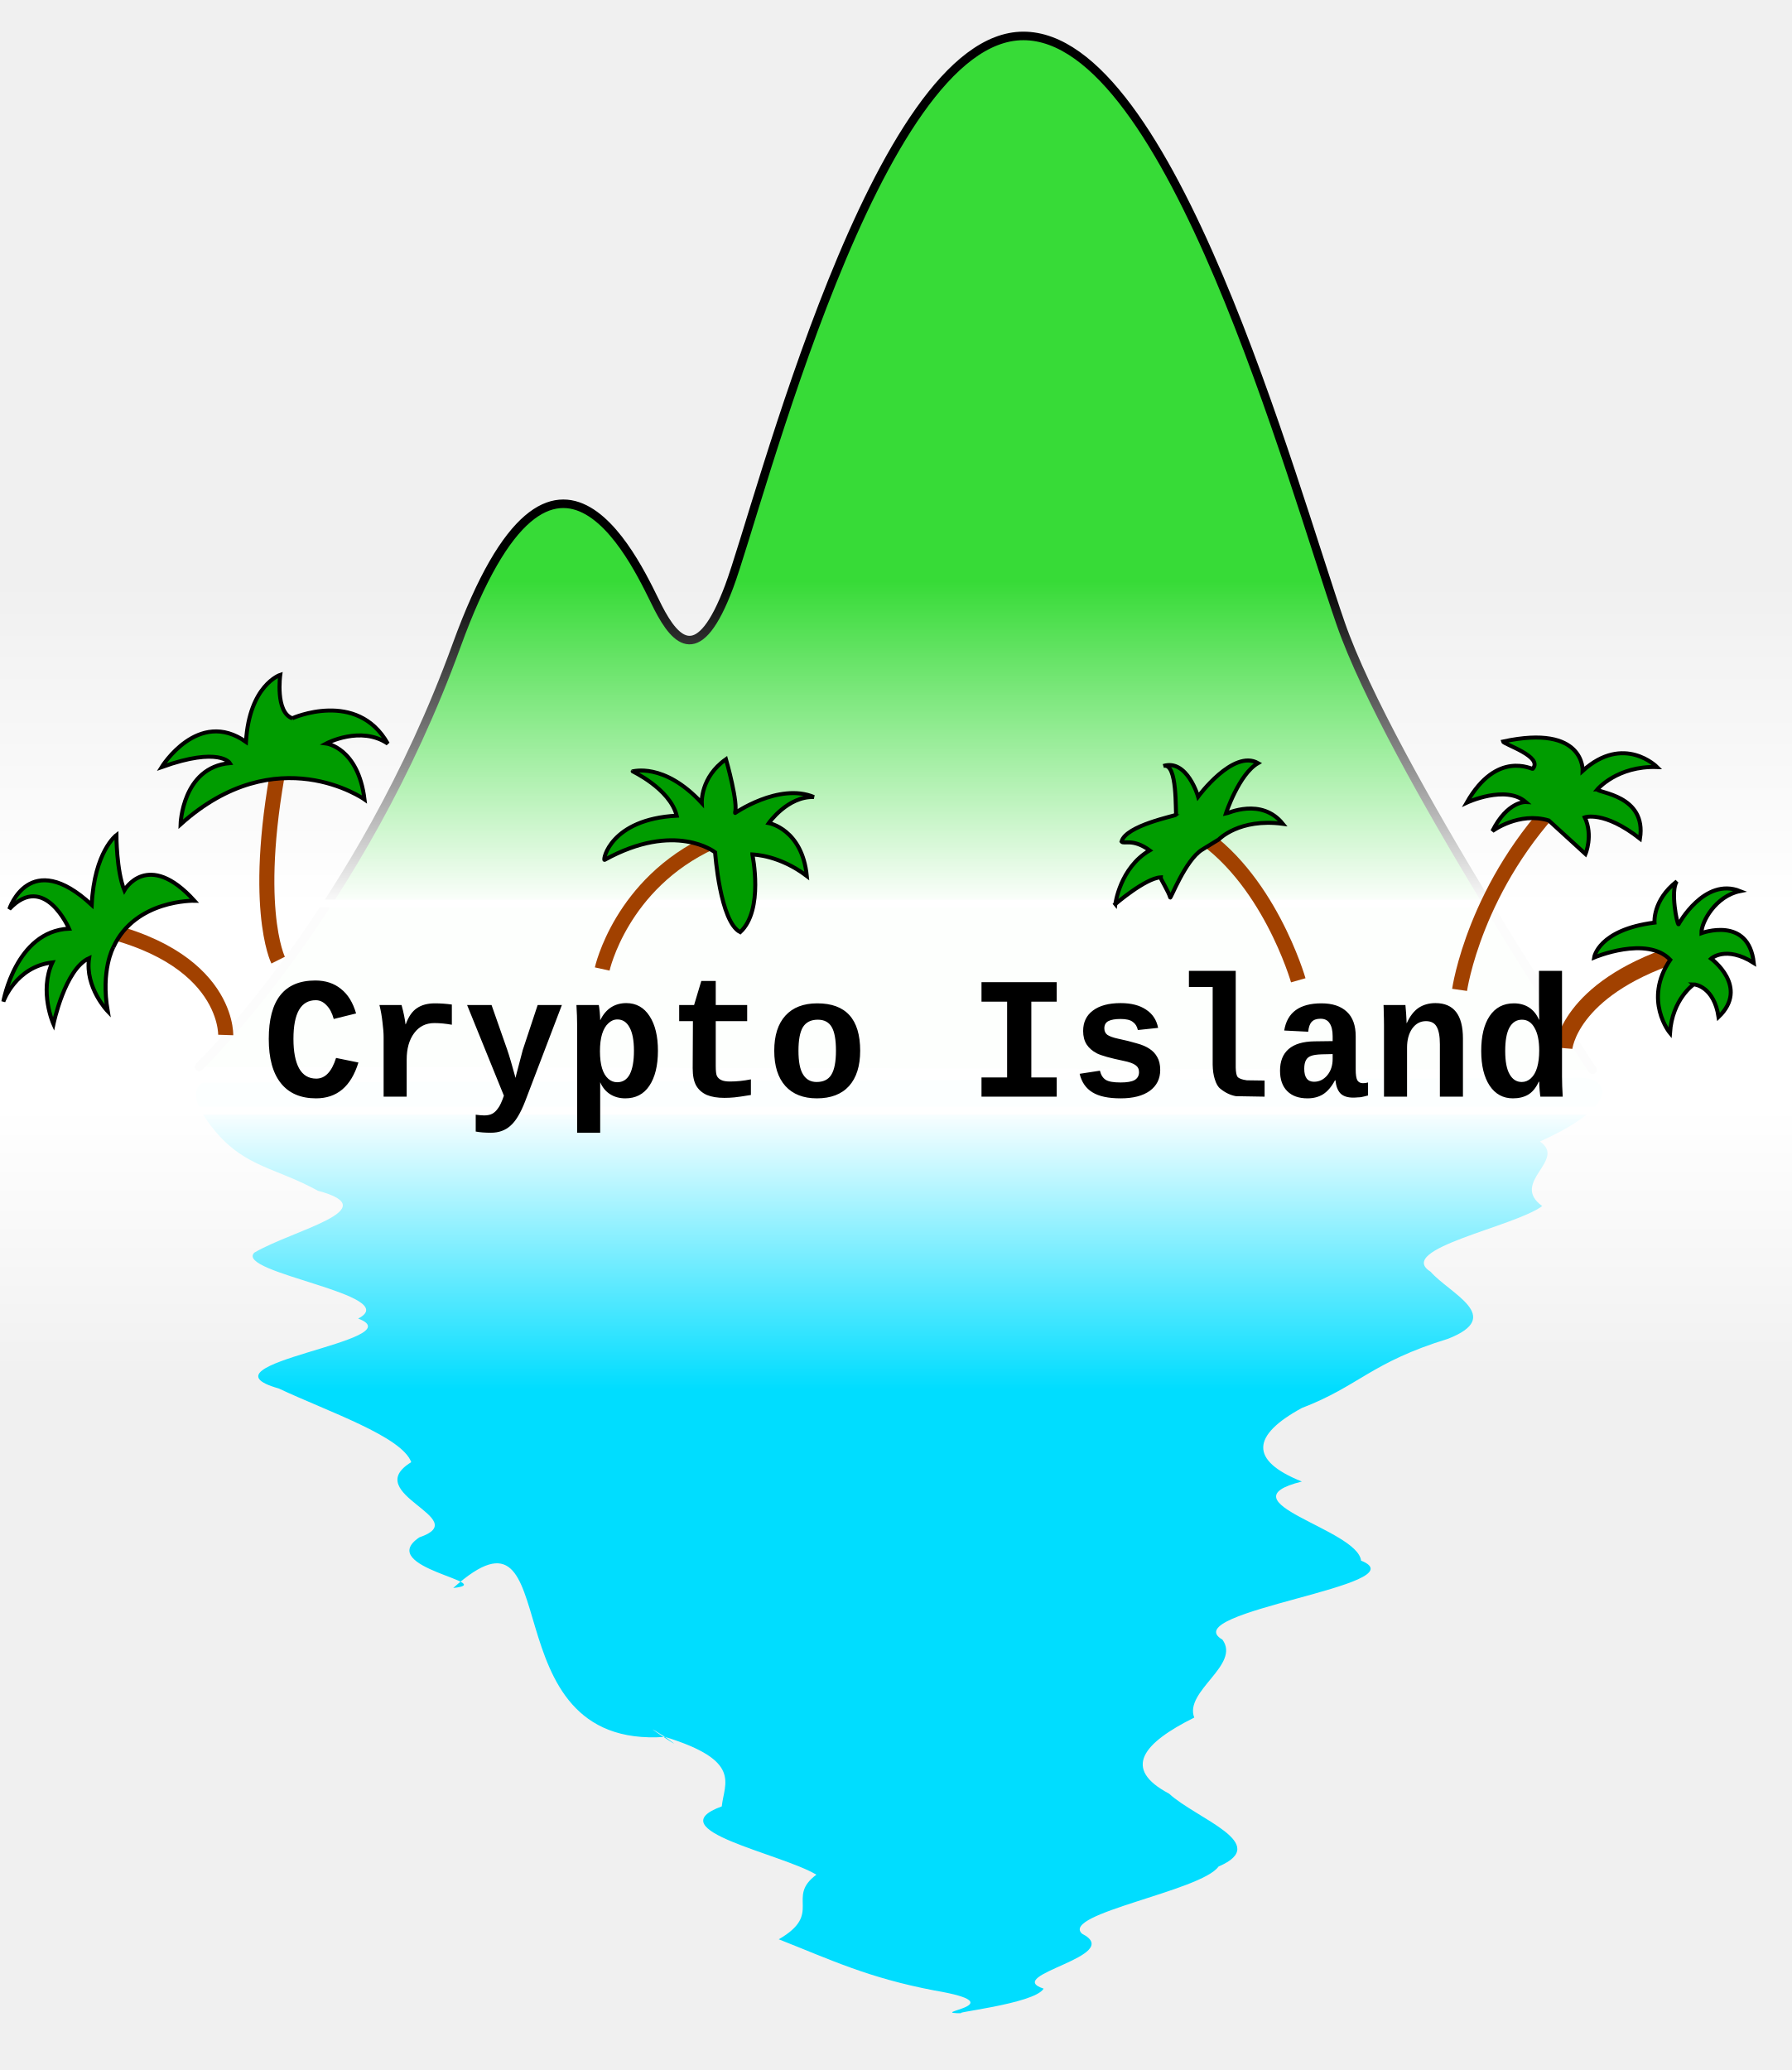
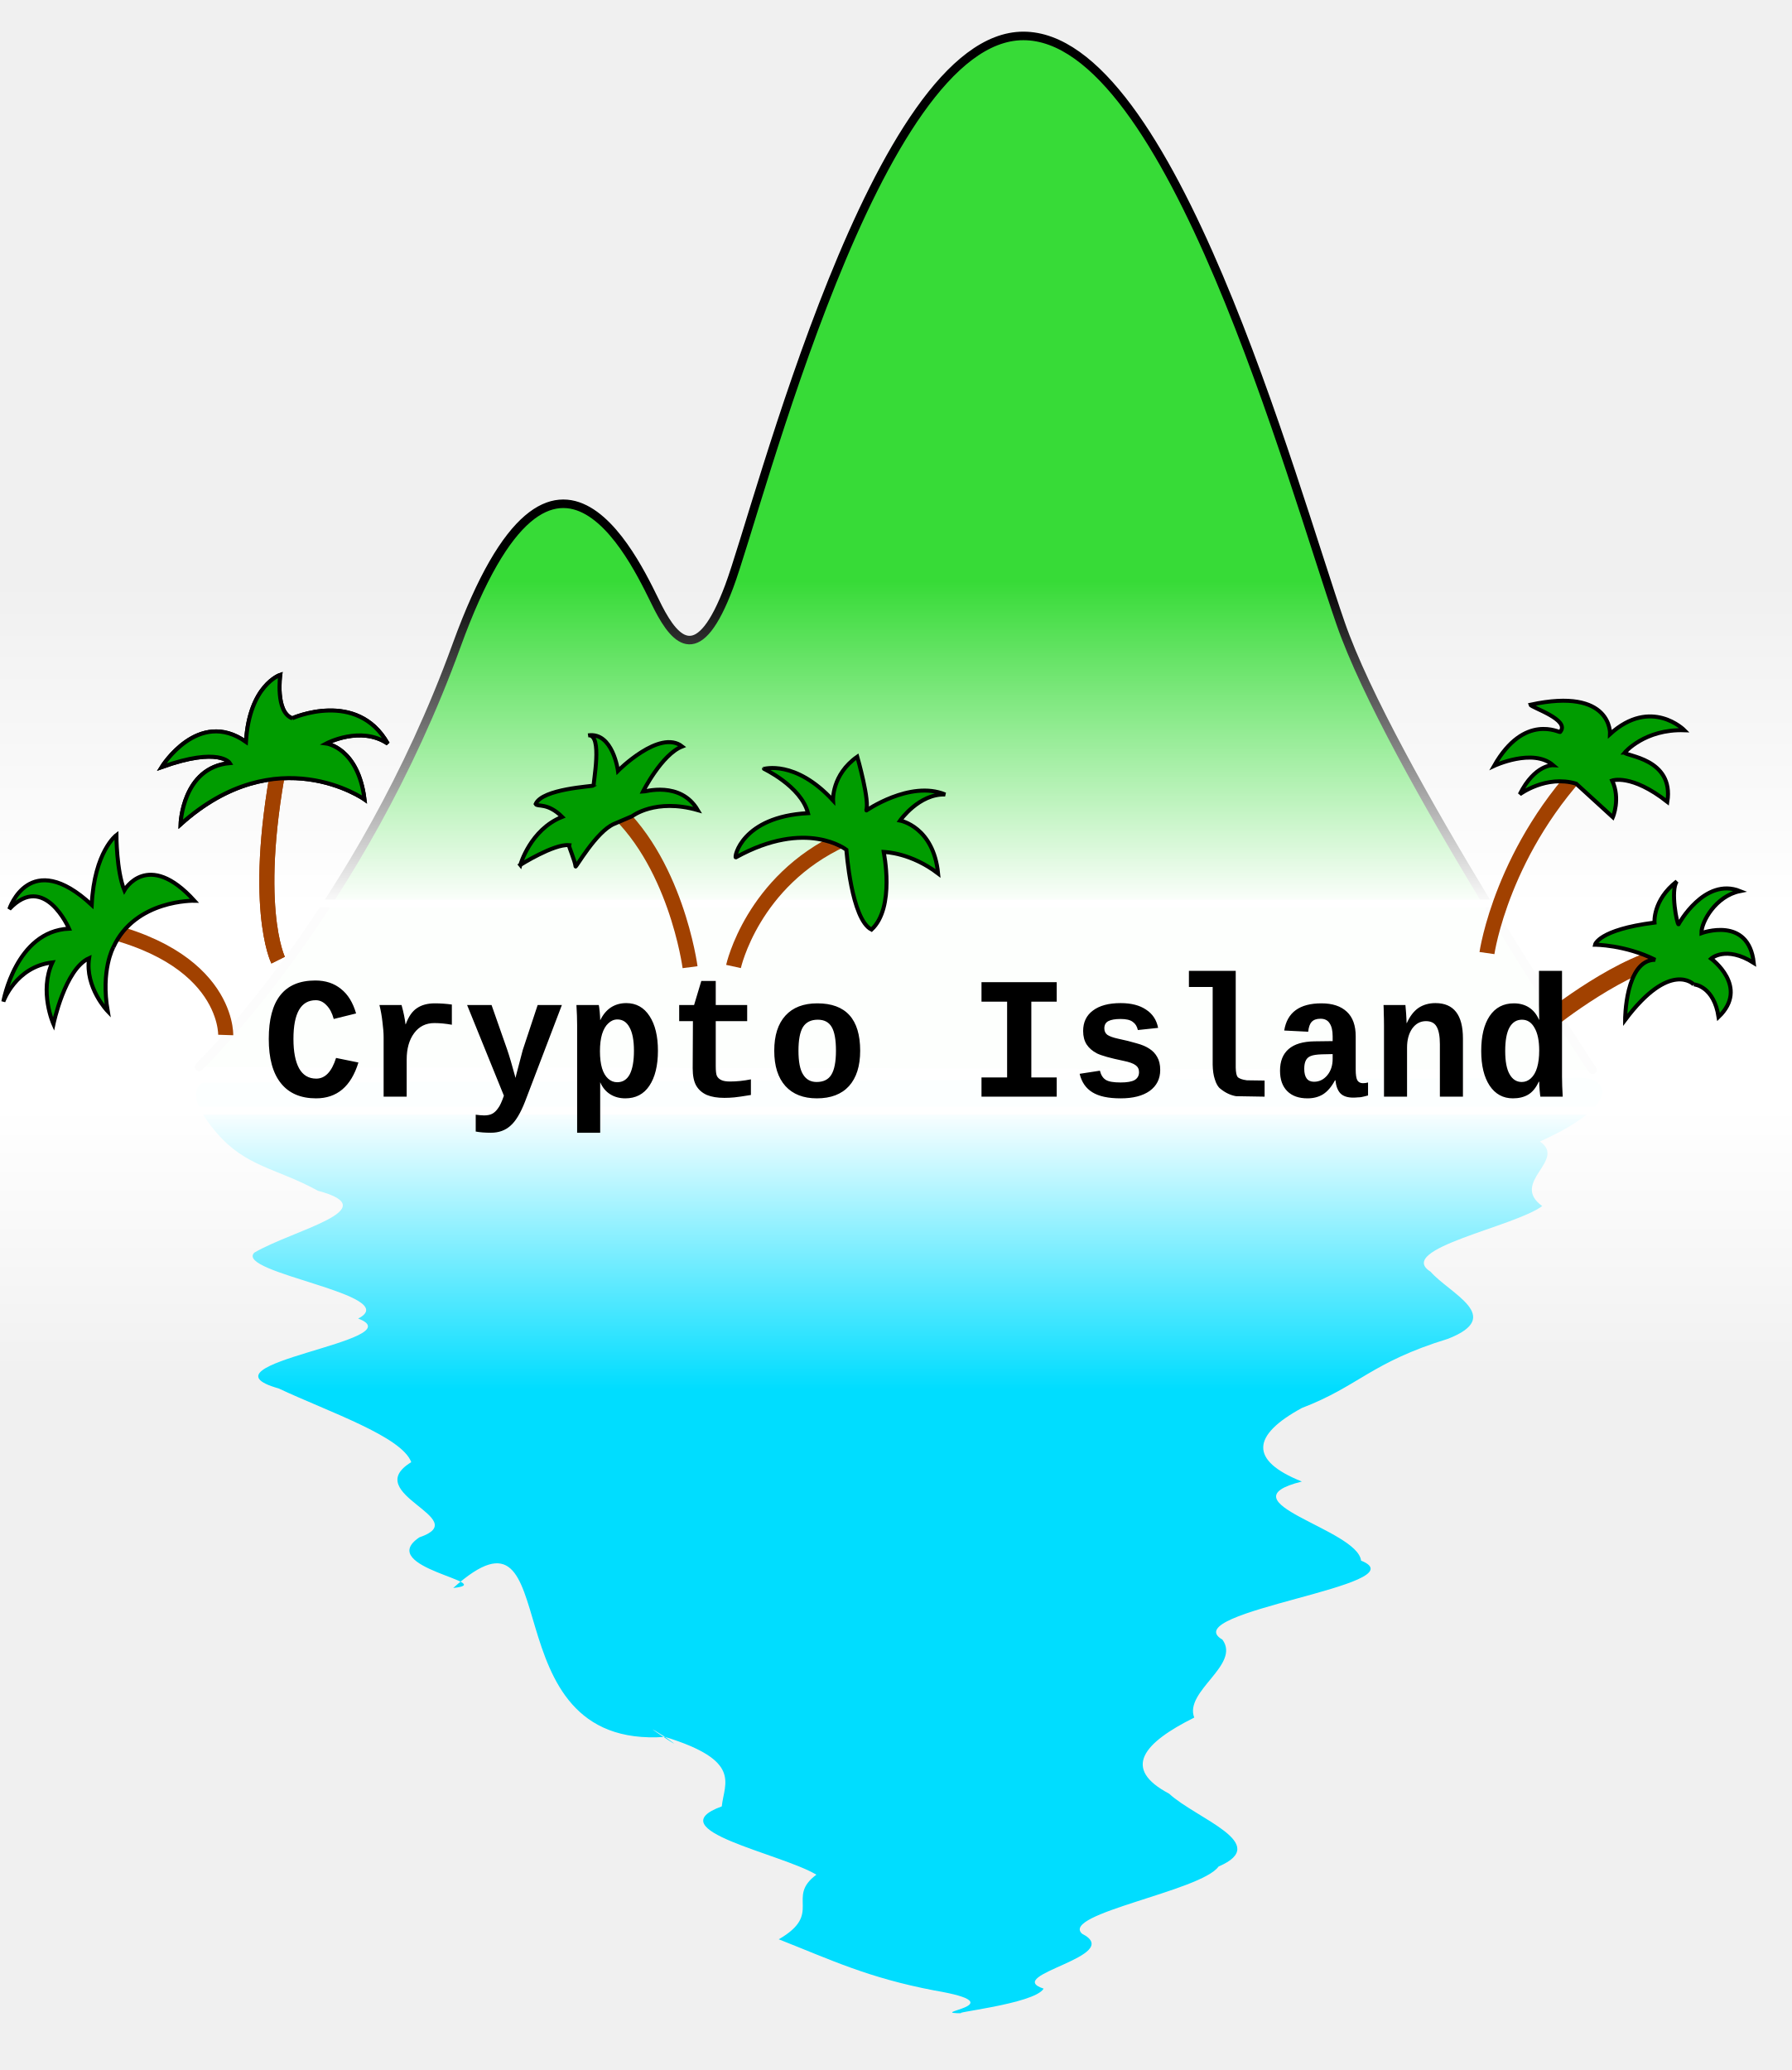
<svg xmlns="http://www.w3.org/2000/svg" xmlns:xlink="http://www.w3.org/1999/xlink" id="svg3722" version="1.1" viewBox="0 0 119.062 137.583" height="520" width="100%" style="enable-background:new">
  <defs id="defs3716">
    <linearGradient id="linearGradient4980">
      <stop style="stop-color:#ffffff;stop-opacity:1;" offset="0" id="stop4976" />
      <stop style="stop-color:#ffffff;stop-opacity:0;" offset="1" id="stop4978" />
    </linearGradient>
    <linearGradient id="linearGradient4829">
      <stop style="stop-color:#ffffff;stop-opacity:1" offset="0" id="stop4821" />
      <stop style="stop-color:#ffffff;stop-opacity:0" offset="1" id="stop4827" />
    </linearGradient>
    <linearGradient id="linearGradient4695">
      <stop id="stop4689" offset="0" style="stop-color:#ffffff;stop-opacity:1" />
      <stop style="stop-color:#ffffff;stop-opacity:0.959" offset="0.25" id="stop4691" />
      <stop id="stop4697" offset="0.405" style="stop-color:#ffffff;stop-opacity:0.19" />
      <stop id="stop4693" offset="1" style="stop-color:#ffffff;stop-opacity:0" />
    </linearGradient>
    <linearGradient id="linearGradient4683">
      <stop style="stop-color:#ffffff;stop-opacity:1" offset="0" id="stop4679" />
      <stop id="stop4685" offset="0.15" style="stop-color:#ffffff;stop-opacity:0.959" />
      <stop style="stop-color:#ffffff;stop-opacity:0" offset="1" id="stop4681" />
    </linearGradient>
    <linearGradient id="linearGradient1589">
      <stop id="stop1585" offset="0" style="stop-color:#ffffff;stop-opacity:1" />
      <stop id="stop1587" offset="1" style="stop-color:#ffffff;stop-opacity:0" />
    </linearGradient>
    <linearGradient id="linearGradient911-7">
      <stop style="stop-color:#00ddff;stop-opacity:1" offset="0" id="stop907" />
      <stop style="stop-color:#00ddff;stop-opacity:0" offset="1" id="stop909" />
    </linearGradient>
    <linearGradient id="linearGradient966">
      <stop id="stop962" offset="0" style="stop-color:#009cff;stop-opacity:1" />
      <stop id="stop964" offset="1" style="stop-color:#009cff;stop-opacity:0" />
    </linearGradient>
    <linearGradient xlink:href="#linearGradient966" id="linearGradient960" x1="105.332" y1="167.657" x2="105.051" y2="115.799" gradientUnits="userSpaceOnUse" />
    <linearGradient xlink:href="#linearGradient966" id="linearGradient986" gradientUnits="userSpaceOnUse" x1="104.963" y1="31.079" x2="105.477" y2="78.038" gradientTransform="matrix(1.366772,0,0,-1,-39.72688,196.1525)" />
    <linearGradient xlink:href="#linearGradient966" id="linearGradient1799" gradientUnits="userSpaceOnUse" gradientTransform="matrix(1.640726,0,0,-1.393421,-68.16271,217.8736)" x1="108.265" y1="31" x2="108.265" y2="77.233" />
    <linearGradient xlink:href="#linearGradient911-7" id="linearGradient913" gradientUnits="userSpaceOnUse" gradientTransform="matrix(1.503783,0,0,-1.283856,-53.55037,195.9426)" x1="106.339" y1="31.412" x2="106.339" y2="78.101" />
    <linearGradient xlink:href="#linearGradient1589" id="linearGradient1577" gradientUnits="userSpaceOnUse" x1="107.258" y1="91.838" x2="107.258" y2="107.553" gradientTransform="translate(0,-185.0388)" />
    <linearGradient xlink:href="#linearGradient1589" id="linearGradient1573" x1="106.883" y1="106.805" x2="107.07" y2="91.65" gradientUnits="userSpaceOnUse" gradientTransform="translate(6.024639,-189.1393)" />
    <linearGradient xlink:href="#linearGradient1589" id="linearGradient1695" gradientUnits="userSpaceOnUse" gradientTransform="matrix(1.048428,0,0,4.701912,-48.70342,-563.6266)" x1="106.883" y1="105.53" x2="106.883" y2="103.842" />
    <linearGradient xlink:href="#linearGradient4683" id="linearGradient1726" gradientUnits="userSpaceOnUse" gradientTransform="matrix(1.048429,0,0,4.604902,-48.70342,-425.1219)" x1="106.883" y1="106.389" x2="106.883" y2="94.898" />
    <linearGradient xlink:href="#linearGradient4695" id="linearGradient4687" gradientUnits="userSpaceOnUse" gradientTransform="matrix(1.048429,0,0,4.604902,-48.70342,-425.1219)" x1="106.883" y1="106.389" x2="106.883" y2="94.898" />
    <linearGradient xlink:href="#linearGradient4829" id="linearGradient4833" x1="62.177" y1="52.882" x2="62.177" y2="37.007" gradientUnits="userSpaceOnUse" />
    <radialGradient xlink:href="#linearGradient4829" id="radialGradient4972" cx="59.531" cy="52.282" fx="59.531" fy="52.282" r="59.531" gradientTransform="matrix(1.413333,6.4270074e-8,-3.5065601e-8,0.7711113,-22.62187,12.16888)" gradientUnits="userSpaceOnUse" />
    <radialGradient xlink:href="#linearGradient4980" id="radialGradient4984" cx="59.531" cy="84.027" fx="59.531" fy="84.027" r="51.594" gradientTransform="matrix(1.985897,1.6038333e-7,-4.2761978e-8,0.529487,-57.23649,22.21434)" gradientUnits="userSpaceOnUse" />
    <linearGradient xlink:href="#linearGradient4980" id="linearGradient5545" x1="34.018" y1="140.518" x2="178.405" y2="140.518" gradientUnits="userSpaceOnUse" gradientTransform="matrix(0.1502618,0,0,3.7093,-65.43658,-458.7228)" />
    <linearGradient xlink:href="#linearGradient4980" id="linearGradient5545-5" x1="34.018" y1="140.518" x2="178.405" y2="140.518" gradientUnits="userSpaceOnUse" gradientTransform="matrix(0.1301047,0,0,3.709299,69.12828,-458.7228)" />
  </defs>
  <g id="layer3" style="display:inline;opacity:1" transform="translate(-46.64083,-23.85)">
    <path id="path4703" d="m 60.128,95.818 c 0,0 -1.493,0.529 0.928,3.346 1.942,2.259 4.001,2.335 6.719,3.832 4.617,1.228 -1.661,2.6 -4.234,4.111 -1.337,1.352 9.978,2.814 6.901,4.381 3.882,1.458 -11.093,3.008 -5.282,4.645 3.31,1.556 8.186,3.19 8.812,4.9 -3.454,2.108 4.218,3.746 0.539,4.997 -3.006,2.02 5.383,3.028 2.25,3.366 7.813,-7.008 2.053,10.752 14.073,9.897 4.517,1.47 -2.209,-1.79 0,0 2.211,1.559 -2.639,-1.662 0,0 5.143,1.582 3.938,3.059 3.774,4.619 -4.31,1.571 3.869,3.103 6.289,4.539 -2.059,1.522 0.478,2.57 -2.501,4.295 3.516,1.387 5.913,2.552 10.336,3.4 5.688,0.964 -0.888,1.517 1.919,1.517 -1.256,0 4.742,-0.596 5.346,-1.638 -2.785,-0.91 5.471,-2.16 2.555,-3.65 -1.462,-1.322 7.919,-2.834 9.071,-4.466 3.567,-1.529 -1.462,-3.163 -3.29,-4.845 -3.139,-1.656 -1.731,-3.36 1.675,-5.055 -0.688,-1.755 3.101,-3.501 1.873,-5.179 -3.225,-1.863 13.232,-3.641 9.212,-5.253 -0.231,-2.095 -9.342,-3.907 -3.934,-5.257 -3.514,-1.403 -3.331,-3.075 7.5e-4,-4.888 3.819,-1.464 4.571,-3.019 9.717,-4.601 3.783,-1.482 0.122,-2.986 -1.163,-4.457 -2.4,-1.508 5.568,-2.982 7.418,-4.363 -2.173,-1.583 1.66,-3.043 -0.15,-4.291 5.651,-2.559 4.381,-4.224 2.75,-4.224" style="display:inline;opacity:1;fill:#00ddff;fill-opacity:1;stroke:none;stroke-width:1.34;stroke-linecap:round;stroke-linejoin:miter;stroke-miterlimit:4;stroke-dasharray:none;stroke-dashoffset:0;stroke-opacity:1" />
    <path id="path4705" d="m 59.87,94.758 c 0,0 10.716,-10.387 17.122,-28.033 6.608,-18.205 12.221,-4.741 13.398,-2.465 1.177,2.276 2.716,3.888 4.707,-1.422 1.992,-5.31 9.777,-36.6 19.553,-36.6 9.777,0 17.833,29.678 21.092,39.065 3.259,9.387 16.732,29.648 16.732,29.648" style="display:inline;opacity:1;fill:#37db37;fill-opacity:1;stroke:#000000;stroke-width:0.567;stroke-linecap:round;stroke-linejoin:miter;stroke-miterlimit:4;stroke-dasharray:none;stroke-dashoffset:0;stroke-opacity:1;enable-background:new" />
  </g>
  <g id="layer2" style="display:inline">
    <rect style="fill:url(#linearGradient5545);fill-opacity:1;stroke-width:0.747;stroke-linecap:round;stroke-miterlimit:4;stroke-dasharray:none;stroke-dashoffset:0" id="rect5537" width="21.696" height="415" x="-60.325" y="-145" transform="rotate(-90)" />
    <rect style="fill:#ffffff;fill-opacity:0.988;stroke-width:2.169;stroke-linecap:round;stroke-miterlimit:4;stroke-dasharray:none;stroke-dashoffset:0" id="rect5640" width="415" height="14.288" x="-145" y="59.796" />
  </g>
  <g id="layer4" style="display:inline">
    <rect style="display:inline;fill:url(#linearGradient5545-5);fill-opacity:1;stroke-width:0.695;stroke-linecap:round;stroke-miterlimit:4;stroke-dasharray:none;stroke-dashoffset:0;enable-background:new" id="rect5537-9" width="18.785" height="415" x="73.554" y="-145" transform="matrix(0,1,1,0,0,0)" />
  </g>
  <g id="layer5" style="display:inline;opacity:1" transform="translate(-46.64083,-23.85)">
    <g id="g4657" transform="translate(0.5291648)">
      <g id="g1196" transform="rotate(-11.22476,55.30907,101.0638)">
        <path style="display:inline;fill:none;stroke:#a14100;stroke-width:1;stroke-linecap:butt;stroke-linejoin:miter;stroke-miterlimit:4;stroke-dasharray:none;stroke-opacity:1;enable-background:new" d="m 62.64,93.932 c 0,0 1.323,-5.689 -8.599,-9.26" id="path4653" />
        <path style="display:inline;opacity:1;fill:#009c00;fill-opacity:1;stroke:#000000;stroke-width:0.265px;stroke-linecap:butt;stroke-linejoin:miter;stroke-opacity:1" d="m 56.448,86.76 c 0,0 -1.124,1.323 -1.191,4.101 0,0 -1.191,-1.852 -0.529,-3.704 -1.72,0.397 -3.175,3.836 -3.175,3.836 0,0 -0.529,-2.315 0.728,-4.035 -2.447,-0.198 -3.704,1.918 -3.704,1.918 0,0 1.72,-4.432 5.226,-3.903 0,0 -0.86,-4.035 -3.638,-2.051 0,0 2.117,-3.77 5.424,0.794 0.86,-3.44 2.514,-4.233 2.514,-4.233 0,0 -0.463,2.315 -0.198,3.704 0,0 2.051,-2.381 4.432,1.587 0,0 -3.836,-0.86 -5.887,1.984" id="path4675" />
      </g>
-       <g id="g1200" transform="rotate(-4.823364,62.49631,129.6288)">
+       <g id="g1200" transform="rotate(-4.823364,64.86592,25.95815)">
        <path style="display:inline;fill:none;stroke:#a14100;stroke-width:1;stroke-linecap:butt;stroke-linejoin:miter;stroke-miterlimit:4;stroke-dasharray:none;stroke-opacity:1;enable-background:new" d="m 89.528,90.389 c 0,0 1.72,-5.556 7.938,-7.805" id="path4657" />
        <path style="opacity:1;vector-effect:none;fill:#009c00;fill-opacity:1;stroke:#000000;stroke-width:0.265px;stroke-linecap:butt;stroke-linejoin:miter;stroke-miterlimit:4;stroke-dasharray:none;stroke-dashoffset:0;stroke-opacity:1" d="m 100.112,83.642 c 0.14,0.023 1.801,0.21 3.485,1.731 -0.047,-3.134 -2.222,-3.718 -2.222,-3.718 0,0 1.403,-1.684 3.134,-1.473 -2.245,-1.169 -5.379,0.655 -5.332,0.631 0.327,-0.538 -0.281,-3.625 -0.281,-3.625 -1.801,1.052 -1.847,2.76 -1.847,2.76 -2.292,-2.947 -4.42,-2.456 -4.397,-2.479 -0.094,-0.047 2.362,1.333 2.666,3.181 -4.42,-0.14 -5.145,2.526 -5.028,2.526 4.911,-2.198 7.367,0.117 7.367,0.117 0,0 -0.07,4.63 1.216,5.426 1.707,-1.333 1.239,-5.075 1.239,-5.075 z" id="path930" />
      </g>
-       <g id="g921">
+       <g id="g921" transform="rotate(8.450547,118.0752,-184.9816)">
        <path style="display:inline;fill:none;stroke:#a14100;stroke-width:1;stroke-linecap:butt;stroke-linejoin:miter;stroke-miterlimit:4;stroke-dasharray:none;stroke-opacity:1;enable-background:new" d="m 132.391,89.005 c 0,0 -2,-7 -7,-10" id="path4659" />
        <path style="opacity:1;vector-effect:none;fill:#009c00;fill-opacity:1;stroke:#000000;stroke-width:0.265px;stroke-linecap:butt;stroke-linejoin:miter;stroke-miterlimit:4;stroke-dasharray:none;stroke-dashoffset:0;stroke-opacity:1" d="m 120.234,83.939 c 0,0 1.997,-1.717 3.003,-1.775 -0.014,0.073 0.548,0.967 0.642,1.333 5.1e-4,0.189 1.003,-2.486 2.118,-3.17 l 1.115,-0.685 c 0,0 1.351,-1.422 4.252,-1.038 -1.429,-1.774 -3.695,-0.683 -3.787,-0.671 0,0 0.866,-2.633 2.14,-3.362 -1.653,-0.944 -3.982,2.23 -3.982,2.23 0,0 -0.723,-2.525 -2.312,-2.039 0.977,-0.29 0.786,3.2 0.862,3.238 -0.084,0.081 -3.351,0.711 -3.638,1.785 0.143,0.194 0.748,-0.237 1.867,0.587 -1.975,1.148 -2.279,3.568 -2.279,3.568 z" id="path942" />
      </g>
-       <path id="path4663" d="m 150.032,93.516 c 0,0 0.323,-3.872 7.421,-6.238" style="display:inline;opacity:1;vector-effect:none;fill:none;fill-opacity:1;stroke:#a14100;stroke-width:1.155;stroke-linecap:butt;stroke-linejoin:miter;stroke-miterlimit:4;stroke-dasharray:none;stroke-dashoffset:0;stroke-opacity:1;enable-background:new" />
-       <path id="path954" d="m 158.671,89.277 c 0,0 -1.426,0.97 -1.578,3.232 0,0 -1.806,-2.187 0.019,-4.867 -1.559,-1.635 -5.058,-0.152 -5.058,-0.152 0,0 0.266,-1.844 4.012,-2.32 0,0 -0.133,-1.483 1.483,-2.738 -0.437,0.608 0.019,2.89 0.114,2.852 0,0 1.711,-3.156 4.088,-2.206 -1.616,0.323 -2.582,2.05 -2.567,2.795 0,0 3.134,-1.176 3.479,1.977 -1.863,-1.179 -2.833,-0.285 -2.833,-0.285 0,0 2.567,1.882 0.494,3.879 -0.304,-1.996 -1.54,-2.168 -1.654,-2.168 z" style="opacity:1;vector-effect:none;fill:#009c00;fill-opacity:1;stroke:#000000;stroke-width:0.265;stroke-linecap:butt;stroke-linejoin:miter;stroke-miterlimit:4;stroke-dasharray:none;stroke-dashoffset:0;stroke-opacity:1" />
-       <path id="path4661" d="m 143.112,89.642 c 0,0 1,-7 7,-13" style="display:inline;opacity:1;vector-effect:none;fill:none;fill-opacity:1;stroke:#a14100;stroke-width:1;stroke-linecap:butt;stroke-linejoin:miter;stroke-miterlimit:4;stroke-dasharray:none;stroke-dashoffset:0;stroke-opacity:1;enable-background:new" />
-       <path id="path960" d="m 152.267,76.318 c 0,0 1.323,-1.578 3.969,-1.486 0,0 -2.205,-2.228 -4.944,0.255 0,0 0.162,-3.134 -5.292,-1.95 0.046,0.186 2.693,0.998 1.973,1.811 -0.023,0.07 -2.368,-1.3 -4.387,2.252 0,0 2.577,-1.207 3.923,-0.046 0,0 -1.216,-0.066 -2.216,1.934 0,0 1.752,-1.307 3.748,-0.704 l 2.437,2.228 c 0,0 0.523,-1.226 -0.046,-2.437 0,0 1.277,-0.464 3.668,1.416 0.464,-2.902 -2.832,-3.041 -2.832,-3.273 z" style="opacity:1;vector-effect:none;fill:#009c00;fill-opacity:1;stroke:#000000;stroke-width:0.265;stroke-linecap:butt;stroke-linejoin:miter;stroke-miterlimit:4;stroke-dasharray:none;stroke-dashoffset:0;stroke-opacity:1" />
+       <path id="path4663" d="m 149.112,91.642 c 0,0 5,-4 8.342,-4.364" style="display:inline;opacity:1;vector-effect:none;fill:none;fill-opacity:1;stroke:#a14100;stroke-width:1.155;stroke-linecap:butt;stroke-linejoin:miter;stroke-miterlimit:4;stroke-dasharray:none;stroke-dashoffset:0;stroke-opacity:1;enable-background:new" />
+       <path id="path954" d="m 158.671,89.277 c 0,0 -1.559,-1.635 -4.559,2.365 0,0 0,-4 2,-4 -2,-1 -4,-1 -4,-1 0,0 0.209,-0.996 3.954,-1.472 0,0 -0.133,-1.483 1.483,-2.738 -0.437,0.608 0.019,2.89 0.114,2.852 0,0 1.711,-3.156 4.088,-2.206 -1.616,0.323 -2.582,2.05 -2.567,2.795 0,0 3.134,-1.176 3.479,1.977 -1.863,-1.179 -2.833,-0.285 -2.833,-0.285 0,0 2.567,1.882 0.494,3.879 -0.304,-1.996 -1.54,-2.168 -1.654,-2.168 z" style="opacity:1;vector-effect:none;fill:#009c00;fill-opacity:1;stroke:#000000;stroke-width:0.265;stroke-linecap:butt;stroke-linejoin:miter;stroke-miterlimit:4;stroke-dasharray:none;stroke-dashoffset:0;stroke-opacity:1" />
+       <g id="g923" transform="translate(1.819142,-2.44599)">
+         <path style="display:inline;opacity:1;vector-effect:none;fill:none;fill-opacity:1;stroke:#a14100;stroke-width:1;stroke-linecap:butt;stroke-linejoin:miter;stroke-miterlimit:4;stroke-dasharray:none;stroke-dashoffset:0;stroke-opacity:1;enable-background:new" d="m 143.112,89.642 c 0,0 1,-7 7,-13" id="path4661" />
+         <path style="opacity:1;vector-effect:none;fill:#009c00;fill-opacity:1;stroke:#000000;stroke-width:0.265;stroke-linecap:butt;stroke-linejoin:miter;stroke-miterlimit:4;stroke-dasharray:none;stroke-dashoffset:0;stroke-opacity:1" d="m 152.267,76.318 c 0,0 1.323,-1.578 3.969,-1.486 0,0 -2.205,-2.228 -4.944,0.255 0,0 0.162,-3.134 -5.292,-1.95 0.046,0.186 2.693,0.998 1.973,1.811 -0.023,0.07 -2.368,-1.3 -4.387,2.252 0,0 2.577,-1.207 3.923,-0.046 0,0 -1.216,-0.066 -2.216,1.934 0,0 1.752,-1.307 3.748,-0.704 l 2.437,2.228 c 0,0 0.523,-1.226 -0.046,-2.437 0,0 1.277,-0.464 3.668,1.416 0.464,-2.902 -2.832,-3.041 -2.832,-3.273 z" id="path960" />
+       </g>
      <g transform="translate(3.145343,14.04336)" id="g1561">
        <path id="path1557" d="m 61.45,73.623 c 0,0 -1.852,-3.704 0.265,-14.023" style="display:inline;fill:none;stroke:#a14100;stroke-width:1;stroke-linecap:butt;stroke-linejoin:miter;stroke-miterlimit:4;stroke-dasharray:none;stroke-opacity:1" />
        <path id="path1559" d="m 62.389,57.548 c -1.141,-0.414 -0.798,-2.887 -0.798,-2.887 0,0 -2.053,0.677 -2.278,4.454 -3.183,-2.251 -5.603,1.675 -5.603,1.675 3.845,-1.377 4.531,-0.265 4.531,-0.265 -3.168,0.284 -3.275,4.073 -3.275,4.073 6.411,-5.763 12.225,-1.658 12.225,-1.658 -0.425,-3.437 -2.54,-3.717 -2.54,-3.717 0,0 2.286,-1.214 4.086,0.01 -2.038,-3.621 -6.349,-1.686 -6.349,-1.686 z" style="display:inline;opacity:1;vector-effect:none;fill:#009c00;fill-opacity:1;stroke:#000000;stroke-width:0.265px;stroke-linecap:butt;stroke-linejoin:miter;stroke-miterlimit:4;stroke-dasharray:none;stroke-dashoffset:0;stroke-opacity:1" />
      </g>
      <g style="display:inline;opacity:1;enable-background:new" id="g1196-0" transform="rotate(-11.22476,50.98231,-147.1653)" />
+       <g id="g929" transform="translate(3.145343,14.04336)">
+         <path style="display:inline;fill:none;stroke:#a14100;stroke-width:1;stroke-linecap:butt;stroke-linejoin:miter;stroke-miterlimit:4;stroke-dasharray:none;stroke-opacity:1" d="m 61.45,73.623 c 0,0 -1.852,-3.704 0.265,-14.023" id="path925" />
+         <path style="display:inline;opacity:1;vector-effect:none;fill:#009c00;fill-opacity:1;stroke:#000000;stroke-width:0.265px;stroke-linecap:butt;stroke-linejoin:miter;stroke-miterlimit:4;stroke-dasharray:none;stroke-dashoffset:0;stroke-opacity:1" d="m 62.389,57.548 c -1.141,-0.414 -0.798,-2.887 -0.798,-2.887 0,0 -2.053,0.677 -2.278,4.454 -3.183,-2.251 -5.603,1.675 -5.603,1.675 3.845,-1.377 4.531,-0.265 4.531,-0.265 -3.168,0.284 -3.275,4.073 -3.275,4.073 6.411,-5.763 12.225,-1.658 12.225,-1.658 -0.425,-3.437 -2.54,-3.717 -2.54,-3.717 0,0 2.286,-1.214 4.086,0.01 -2.038,-3.621 -6.349,-1.686 -6.349,-1.686 z" id="path927" />
+       </g>
    </g>
  </g>
  <g id="layer9" transform="translate(0,6.65)" style="display:none">
    <text xml:space="preserve" style="font-style:normal;font-weight:normal;font-size:4.233px;line-height:1.25;font-family:sans-serif;letter-spacing:0px;word-spacing:0px;display:inline;vector-effect:none;fill:#0099ff;fill-opacity:1;stroke:none;stroke-width:0.587;stroke-linecap:butt;stroke-linejoin:miter;stroke-miterlimit:4;stroke-dasharray:none;stroke-dashoffset:0;stroke-opacity:1" x="58.409" y="120.647" id="text889">
      <tspan id="tspan887" x="58.409" y="120.647" style="font-style:normal;font-variant:normal;font-weight:bold;font-stretch:normal;font-size:4.233px;font-family:'Courier New', monospace;-inkscape-font-specification:'DejaVu Sans Mono Bold';vector-effect:none;fill:#0099ff;fill-opacity:1;stroke:none;stroke-width:0.587;stroke-linecap:butt;stroke-linejoin:miter;stroke-miterlimit:4;stroke-dasharray:none;stroke-dashoffset:0;stroke-opacity:1">nix</tspan>
    </text>
    <text id="text893" y="110.37" x="52.594" style="font-style:normal;font-weight:normal;font-size:4.233px;line-height:1.25;font-family:sans-serif;letter-spacing:0px;word-spacing:0px;display:inline;vector-effect:none;fill:#0099ff;fill-opacity:1;stroke:none;stroke-width:0.587;stroke-linecap:butt;stroke-linejoin:miter;stroke-miterlimit:4;stroke-dasharray:none;stroke-dashoffset:0;stroke-opacity:1" xml:space="preserve">
      <tspan style="font-style:normal;font-variant:normal;font-weight:bold;font-stretch:normal;font-size:4.233px;font-family:'Courier New', monospace;-inkscape-font-specification:'DejaVu Sans Mono Bold';vector-effect:none;fill:#0099ff;fill-opacity:1;stroke:none;stroke-width:0.587;stroke-linecap:butt;stroke-linejoin:miter;stroke-miterlimit:4;stroke-dasharray:none;stroke-dashoffset:0;stroke-opacity:1" y="110.37" x="52.594" id="tspan891">haskell</tspan>
    </text>
    <text xml:space="preserve" style="font-style:normal;font-weight:normal;font-size:4.233px;line-height:1.25;font-family:sans-serif;letter-spacing:0px;word-spacing:0px;display:inline;vector-effect:none;fill:#0099ff;fill-opacity:1;stroke:none;stroke-width:0.587;stroke-linecap:butt;stroke-linejoin:miter;stroke-miterlimit:4;stroke-dasharray:none;stroke-dashoffset:0;stroke-opacity:1" x="58.646" y="75.419" id="text897">
      <tspan id="tspan895" x="58.646" y="75.419" style="font-style:normal;font-variant:normal;font-weight:bold;font-stretch:normal;font-size:4.233px;font-family:'Courier New', monospace;-inkscape-font-specification:'DejaVu Sans Mono Bold';vector-effect:none;fill:#0099ff;fill-opacity:1;stroke:none;stroke-width:0.587;stroke-linecap:butt;stroke-linejoin:miter;stroke-miterlimit:4;stroke-dasharray:none;stroke-dashoffset:0;stroke-opacity:1">blockchain</tspan>
    </text>
    <text id="text905" y="76.84" x="43.033" style="font-style:normal;font-weight:normal;font-size:4.233px;line-height:1.25;font-family:sans-serif;letter-spacing:0px;word-spacing:0px;display:inline;vector-effect:none;fill:#0099ff;fill-opacity:1;stroke:none;stroke-width:0.587;stroke-linecap:butt;stroke-linejoin:miter;stroke-miterlimit:4;stroke-dasharray:none;stroke-dashoffset:0;stroke-opacity:1" xml:space="preserve">
      <tspan style="font-style:normal;font-variant:normal;font-weight:bold;font-stretch:normal;font-size:4.233px;font-family:'Courier New', monospace;-inkscape-font-specification:'DejaVu Sans Mono Bold';vector-effect:none;fill:#0099ff;fill-opacity:1;stroke:none;stroke-width:0.587;stroke-linecap:butt;stroke-linejoin:miter;stroke-miterlimit:4;stroke-dasharray:none;stroke-dashoffset:0;stroke-opacity:1" y="76.84" x="43.033" id="tspan903">dao</tspan>
    </text>
  </g>
  <a href="/about.html" id="a76" transform="translate(-1.223941,9.45)" style="display:none">
    <g id="layer10">
      <g id="g4555" transform="matrix(0.1291831,0,0,0.1291831,86.02497,67.0031)">
        <path id="path4520" d="m 22.112,151.146 c 0,0 20.494,17.258 42.067,21.573 21.573,4.315 41.528,2.697 50.157,-0.539 8.629,-3.236 13.213,-5.933 13.213,-5.933 0,0 -61.752,3.775 -105.437,-15.101 z" style="opacity:1;vector-effect:none;fill:#987033;fill-opacity:1;stroke:#000000;stroke-width:0.999;stroke-linecap:butt;stroke-linejoin:miter;stroke-miterlimit:4;stroke-dasharray:none;stroke-dashoffset:0;stroke-opacity:1" />
        <path id="path4526" d="M 22.112,151.146 60.943,27.103 c 0,0 -18.606,98.426 -0.539,118.65 -29.932,-3.506 -38.292,5.393 -38.292,5.393 z" style="fill:#ffffff;fill-opacity:1;stroke:#000000;stroke-width:1px;stroke-linecap:butt;stroke-linejoin:miter;stroke-opacity:1" />
        <path id="path4528" d="M 60.404,145.753 115.954,150.877 60.943,27.103 Z" style="fill:#ffffff;fill-opacity:1;stroke:#000000;stroke-width:1px;stroke-linecap:butt;stroke-linejoin:miter;stroke-opacity:1" />
        <path id="path4547" d="m 127.549,166.247 0.809,-7.281 c -29.123,-9.708 -106.246,-7.82 -106.246,-7.82 0,0 40.584,19.281 105.437,15.101 z" style="fill:#f6b657;fill-opacity:1;stroke:#000000;stroke-width:1px;stroke-linecap:butt;stroke-linejoin:miter;stroke-opacity:1" />
        <path id="path4524" d="M 60.943,158.494 V 27.103" style="fill:none;stroke:#000000;stroke-width:1px;stroke-linecap:butt;stroke-linejoin:miter;stroke-opacity:1" />
      </g>
    </g>
  </a>
  <g id="layer7" style="display:none" transform="translate(-46.64083,-23.85)">
    <text id="text3819" y="99.182" x="57.258" style="font-style:normal;font-weight:normal;font-size:6.509px;line-height:1.25;font-family:sans-serif;letter-spacing:0px;word-spacing:0px;vector-effect:none;fill:#000000;fill-opacity:1;stroke:none;stroke-width:0.7;stroke-linecap:butt;stroke-linejoin:miter;stroke-miterlimit:4;stroke-dasharray:none;stroke-dashoffset:0;stroke-opacity:1" xml:space="preserve">
      <tspan style="font-style:normal;font-variant:normal;font-weight:bold;font-stretch:normal;font-size:6.509px;font-family:'Courier New', monospace;-inkscape-font-specification:'DejaVu Sans Mono Bold';vector-effect:none;fill:#000000;fill-opacity:1;stroke:none;stroke-width:0.7;stroke-linecap:butt;stroke-linejoin:miter;stroke-miterlimit:4;stroke-dasharray:none;stroke-dashoffset:0;stroke-opacity:1" y="99.182" x="57.258" id="tspan3817">Maps</tspan>
    </text>
    <text xml:space="preserve" style="font-style:normal;font-weight:normal;font-size:6.509px;line-height:1.25;font-family:sans-serif;letter-spacing:0px;word-spacing:0px;vector-effect:none;fill:#000000;fill-opacity:1;stroke:none;stroke-width:0.7;stroke-linecap:butt;stroke-linejoin:miter;stroke-miterlimit:4;stroke-dasharray:none;stroke-dashoffset:0;stroke-opacity:1" x="76.904" y="99.813" id="text3823">
      <tspan id="tspan3821" x="76.904" y="99.813" style="font-style:normal;font-variant:normal;font-weight:bold;font-stretch:normal;font-size:6.509px;font-family:'Courier New', monospace;-inkscape-font-specification:'DejaVu Sans Mono Bold';vector-effect:none;fill:#000000;fill-opacity:1;stroke:none;stroke-width:0.7;stroke-linecap:butt;stroke-linejoin:miter;stroke-miterlimit:4;stroke-dasharray:none;stroke-dashoffset:0;stroke-opacity:1">Latest</tspan>
    </text>
    <text id="text3827" y="99.913" x="105.618" style="font-style:normal;font-weight:normal;font-size:6.509px;line-height:1.25;font-family:sans-serif;letter-spacing:0px;word-spacing:0px;vector-effect:none;fill:#000000;fill-opacity:1;stroke:none;stroke-width:0.7;stroke-linecap:butt;stroke-linejoin:miter;stroke-miterlimit:4;stroke-dasharray:none;stroke-dashoffset:0;stroke-opacity:1" xml:space="preserve">
      <tspan style="font-style:normal;font-variant:normal;font-weight:bold;font-stretch:normal;font-size:6.509px;font-family:'Courier New', monospace;-inkscape-font-specification:'DejaVu Sans Mono Bold';vector-effect:none;fill:#000000;fill-opacity:1;stroke:none;stroke-width:0.7;stroke-linecap:butt;stroke-linejoin:miter;stroke-miterlimit:4;stroke-dasharray:none;stroke-dashoffset:0;stroke-opacity:1" y="99.913" x="105.618" id="tspan3825">Search</tspan>
    </text>
    <text xml:space="preserve" style="font-style:normal;font-weight:normal;font-size:6.509px;line-height:1.25;font-family:sans-serif;letter-spacing:0px;word-spacing:0px;vector-effect:none;fill:#000000;fill-opacity:1;stroke:none;stroke-width:0.7;stroke-linecap:butt;stroke-linejoin:miter;stroke-miterlimit:4;stroke-dasharray:none;stroke-dashoffset:0;stroke-opacity:1" x="133.109" y="99.913" id="text3831">
      <tspan id="tspan3829" x="133.109" y="99.913" style="font-style:normal;font-variant:normal;font-weight:bold;font-stretch:normal;font-size:6.509px;font-family:'Courier New', monospace;-inkscape-font-specification:'DejaVu Sans Mono Bold';vector-effect:none;fill:#000000;fill-opacity:1;stroke:none;stroke-width:0.7;stroke-linecap:butt;stroke-linejoin:miter;stroke-miterlimit:4;stroke-dasharray:none;stroke-dashoffset:0;stroke-opacity:1">About</tspan>
    </text>
  </g>
  <g id="layer6" style="display:inline" transform="translate(-46.64083,-23.85)">
    <a href="/recent.html" id="a90" transform="matrix(0.9904266,0,0,1.023112,-2.711284,2.753536)">
      <text xml:space="preserve" style="font-style:normal;font-weight:normal;font-size:11.283px;line-height:1.25;font-family:sans-serif;letter-spacing:0px;word-spacing:0px;display:inline;opacity:1;fill:#000000;fill-opacity:1;stroke:none;stroke-width:0.7;stroke-miterlimit:4;stroke-dasharray:none" x="67.427" y="91.861" id="titleText">
        <tspan id="tspan3813" x="67.427" y="91.861" style="font-style:normal;font-variant:normal;font-weight:bold;font-stretch:normal;font-size:11.283px;font-family:'Courier New', monospace;-inkscape-font-specification:'Courier New, monospace Bold';fill:#000000;fill-opacity:1;stroke-width:0.7;stroke-miterlimit:4;stroke-dasharray:none" dx="0 0 0 0 0 0 0 0 -0.07 -1.017 0.644 0.443">Crypto<tspan style="font-style:normal;font-variant:normal;font-weight:bold;font-stretch:normal;font-family:'Courier New', monospace;-inkscape-font-specification:'Courier New, monospace Bold';word-spacing:-2.675px" id="tspan892"> </tspan>Island</tspan>
      </text>
    </a>
  </g>
</svg>
